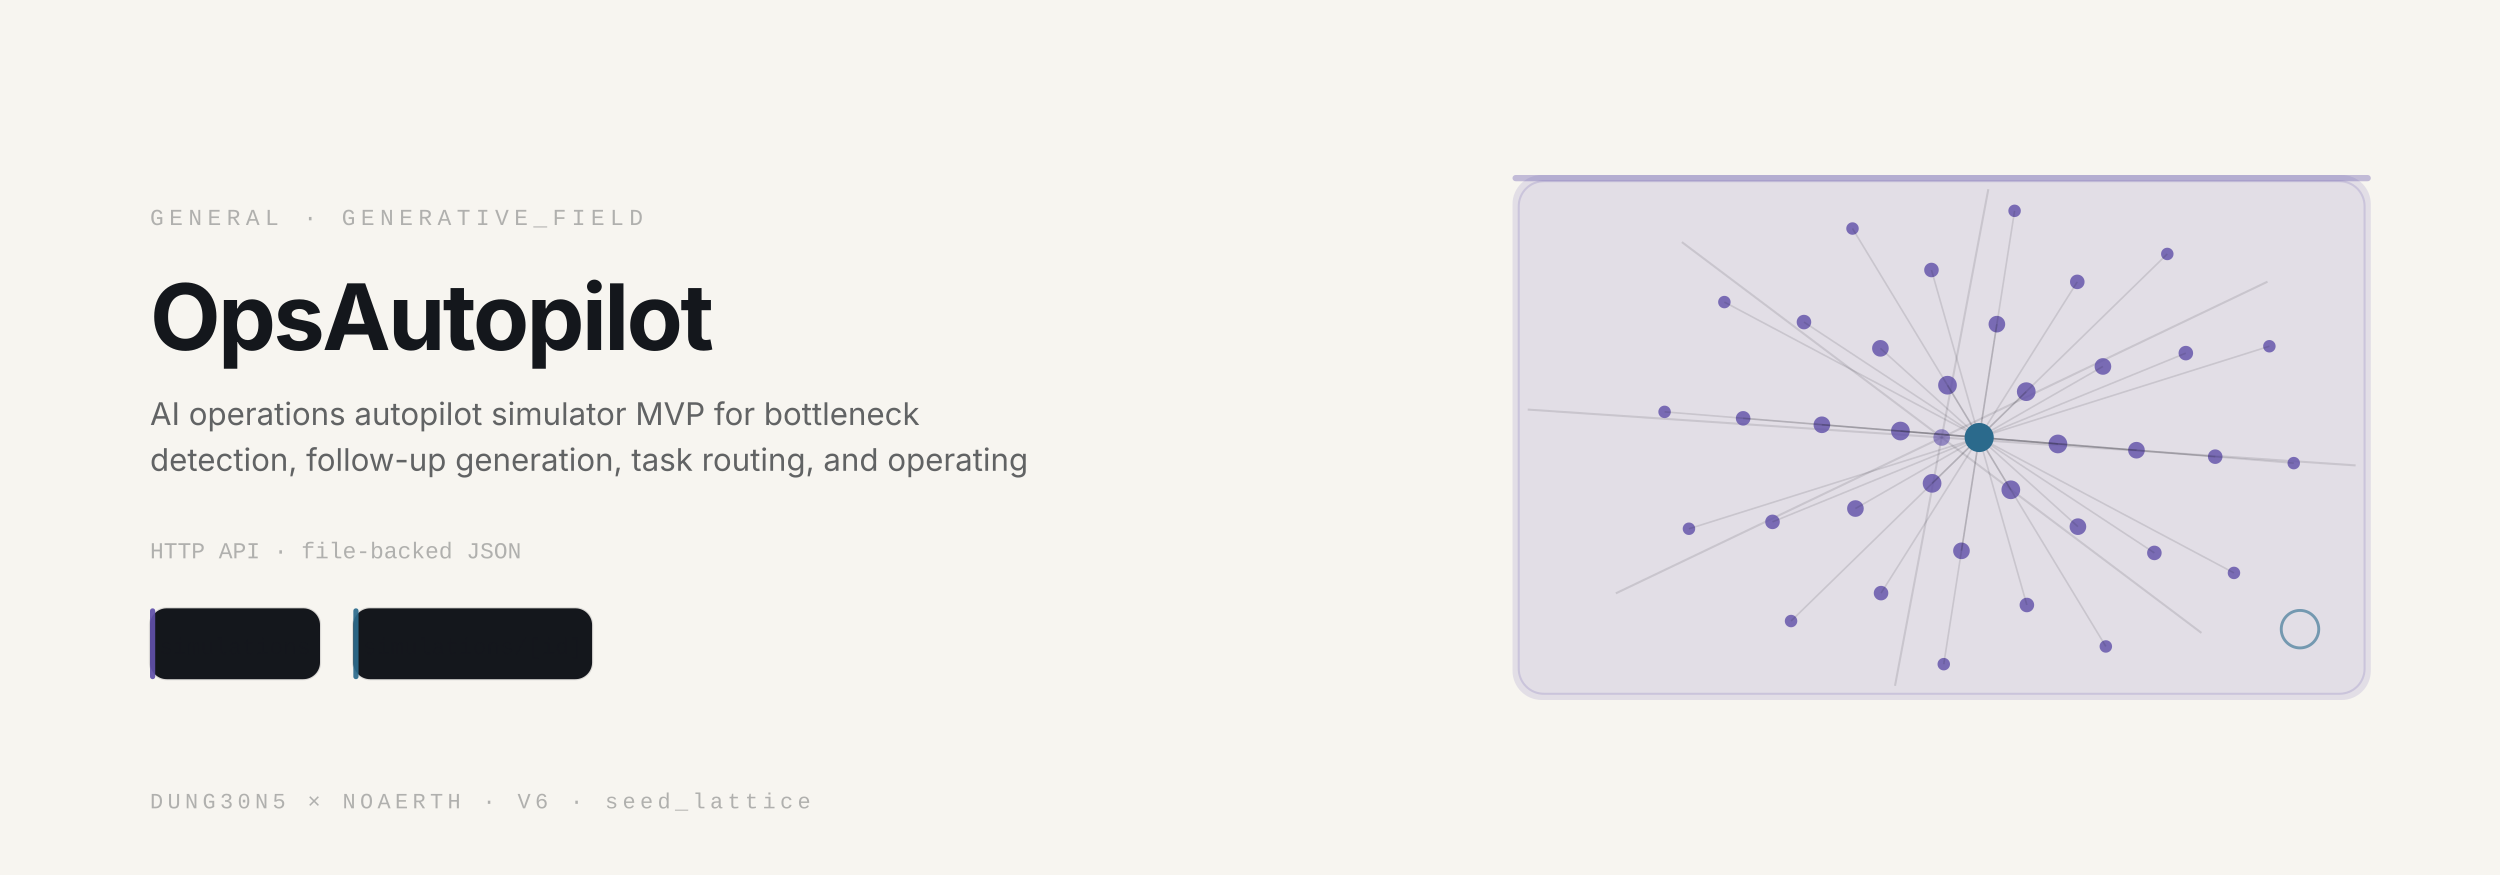
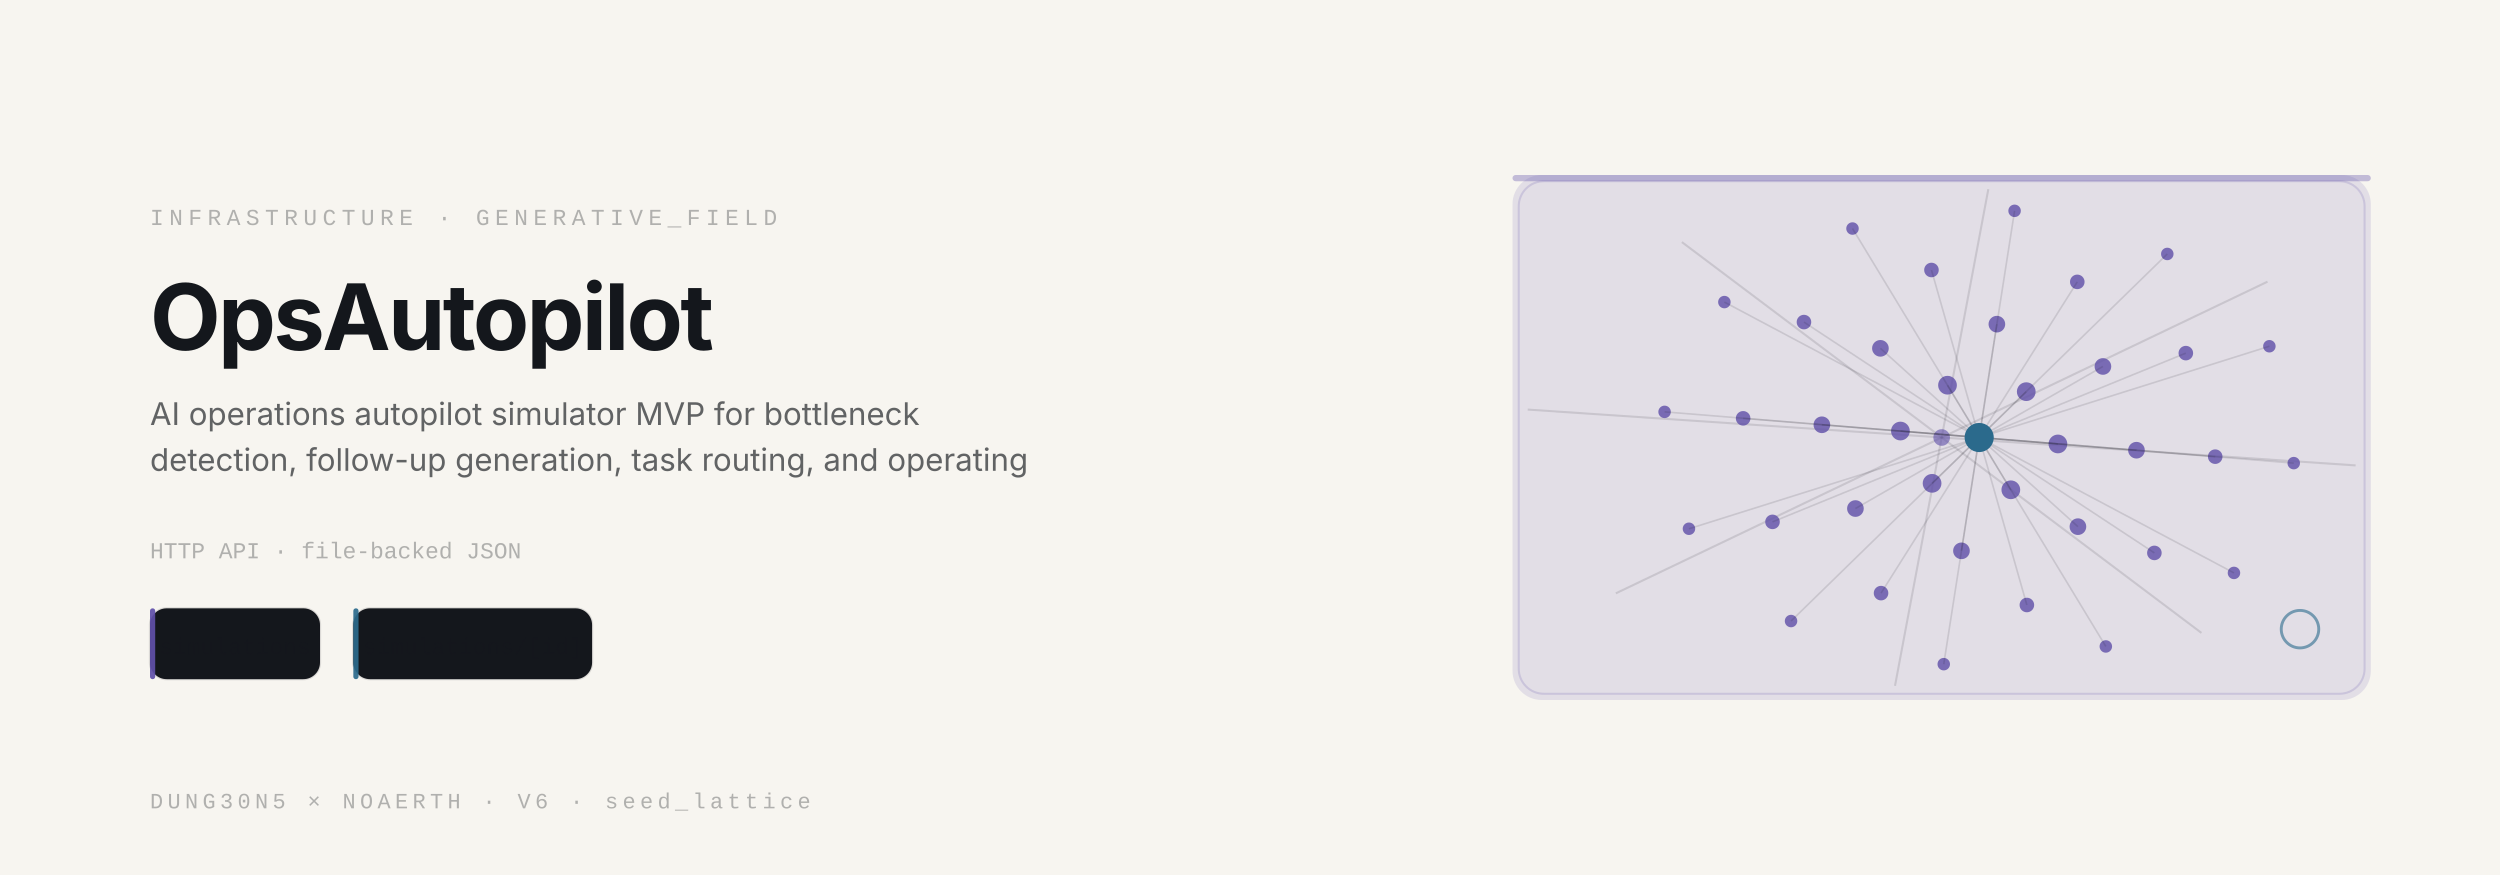
<svg xmlns="http://www.w3.org/2000/svg" viewBox="0 0 1200 420" width="1200" height="420" role="img" aria-label="OpsAutopilot: a seed expands through rings into structured form">
  <rect width="1200" height="420" fill="#f7f5f0" />
-   <text x="72" y="108" font-family="ui-monospace, SFMono-Regular, Menlo, Monaco, Consolas, 'Liberation Mono', monospace" font-size="11" letter-spacing="2.6" fill="#14171c4f">GENERAL · GENERATIVE_FIELD</text>
+   <text x="72" y="108" font-family="ui-monospace, SFMono-Regular, Menlo, Monaco, Consolas, 'Liberation Mono', monospace" font-size="11" letter-spacing="2.6" fill="#14171c4f">INFRASTRUCTURE · GENERATIVE_FIELD</text>
  <text x="72" y="168" font-family="-apple-system, BlinkMacSystemFont, 'Segoe UI', Inter, Helvetica, Arial, sans-serif" font-size="44" font-weight="660" letter-spacing="-1.2" fill="#14171c">OpsAutopilot</text>
  <text x="72" y="204" font-family="-apple-system, BlinkMacSystemFont, 'Segoe UI', Inter, Helvetica, Arial, sans-serif" font-size="15" fill="#14171ca8">AI operations autopilot simulator MVP for bottleneck</text>
  <text x="72" y="226" font-family="-apple-system, BlinkMacSystemFont, 'Segoe UI', Inter, Helvetica, Arial, sans-serif" font-size="15" fill="#14171ca8">detection, follow-up generation, task routing, and operating</text>
  <text x="72" y="268" font-family="ui-monospace, SFMono-Regular, Menlo, Monaco, Consolas, 'Liberation Mono', monospace" font-size="11" fill="#14171c4f">HTTP API · file-backed JSON</text>
  <rect x="72.0" y="292.0" width="81.6" height="34.0" rx="8" fill="#14171c" stroke="#14171c1f" stroke-width="1.1" />
  <rect x="72.0" y="292.0" width="2.5" height="34.0" rx="1.2" fill="#5f4fa8" opacity="0.92" />
  <text x="112.8" y="314" font-family="ui-monospace, SFMono-Regular, Menlo, Monaco, Consolas, 'Liberation Mono', monospace" font-size="11" fill="#14171c" fill-opacity="0.82" text-anchor="middle">simulations</text>
  <rect x="169.6" y="292.0" width="114.6" height="34.0" rx="8" fill="#14171c" stroke="#14171c1f" stroke-width="1.1" />
  <rect x="169.6" y="292.0" width="2.5" height="34.0" rx="1.2" fill="#2b6a8c" opacity="0.92" />
  <text x="226.9" y="314" font-family="ui-monospace, SFMono-Regular, Menlo, Monaco, Consolas, 'Liberation Mono', monospace" font-size="11" fill="#14171c" fill-opacity="0.82" text-anchor="middle">simulations/[id]</text>
  <rect x="726.0" y="84.0" width="412.0" height="252.0" rx="14" fill="#5f4fa8" fill-opacity="0.14" />
  <rect x="729.0" y="87.0" width="406.0" height="246.0" rx="12" fill="none" stroke="#5f4fa8" stroke-width="1" stroke-opacity="0.18" />
  <line x1="932.0" y1="210.0" x2="1130.7" y2="223.4" stroke="#14171c1f" stroke-width="1" />
  <line x1="932.0" y1="210.0" x2="1056.7" y2="303.8" stroke="#14171c1f" stroke-width="1" />
  <line x1="932.0" y1="210.0" x2="909.6" y2="329.2" stroke="#14171c1f" stroke-width="1" />
  <line x1="932.0" y1="210.0" x2="775.6" y2="284.8" stroke="#14171c1f" stroke-width="1" />
  <line x1="932.0" y1="210.0" x2="733.3" y2="196.6" stroke="#14171c1f" stroke-width="1" />
  <line x1="932.0" y1="210.0" x2="807.3" y2="116.2" stroke="#14171c1f" stroke-width="1" />
  <line x1="932.0" y1="210.0" x2="954.4" y2="90.8" stroke="#14171c1f" stroke-width="1" />
  <line x1="932.0" y1="210.0" x2="1088.4" y2="135.2" stroke="#14171c1f" stroke-width="1" />
  <circle cx="932.0" cy="210.0" r="4" fill="#5f4fa8" opacity="0.6" />
  <rect x="726.0" y="84.0" width="412.0" height="3" rx="1.5" fill="#5f4fa8" opacity="0.35" />
  <circle cx="1104.0" cy="302.0" r="9" fill="none" stroke="#2b6a8c" stroke-width="1.4" opacity="0.6" />
  <circle cx="987.8" cy="213.1" r="4.5" fill="#5f4fa8" opacity="0.8" />
  <line x1="950" y1="210" x2="987.8" y2="213.1" stroke="#14171c1f" stroke-width="0.8" />
  <circle cx="965.2" cy="235.1" r="4.5" fill="#5f4fa8" opacity="0.8" />
  <line x1="950" y1="210" x2="965.2" y2="235.1" stroke="#14171c1f" stroke-width="0.8" />
  <circle cx="927.4" cy="232.0" r="4.5" fill="#5f4fa8" opacity="0.8" />
  <line x1="950" y1="210" x2="927.4" y2="232.0" stroke="#14171c1f" stroke-width="0.8" />
  <circle cx="912.2" cy="206.9" r="4.5" fill="#5f4fa8" opacity="0.8" />
  <line x1="950" y1="210" x2="912.2" y2="206.9" stroke="#14171c1f" stroke-width="0.8" />
  <circle cx="934.8" cy="184.9" r="4.5" fill="#5f4fa8" opacity="0.8" />
  <line x1="950" y1="210" x2="934.8" y2="184.9" stroke="#14171c1f" stroke-width="0.8" />
  <circle cx="972.6" cy="188.0" r="4.5" fill="#5f4fa8" opacity="0.8" />
  <line x1="950" y1="210" x2="972.6" y2="188.0" stroke="#14171c1f" stroke-width="0.8" />
  <circle cx="1025.5" cy="216.1" r="4.0" fill="#5f4fa8" opacity="0.8" />
  <line x1="950" y1="210" x2="1025.5" y2="216.1" stroke="#14171c1f" stroke-width="0.8" />
  <circle cx="997.4" cy="252.8" r="4.0" fill="#5f4fa8" opacity="0.8" />
  <line x1="950" y1="210" x2="997.4" y2="252.8" stroke="#14171c1f" stroke-width="0.8" />
  <circle cx="941.5" cy="264.4" r="4.0" fill="#5f4fa8" opacity="0.8" />
  <line x1="950" y1="210" x2="941.5" y2="264.4" stroke="#14171c1f" stroke-width="0.8" />
  <circle cx="890.6" cy="244.1" r="4.0" fill="#5f4fa8" opacity="0.8" />
  <line x1="950" y1="210" x2="890.6" y2="244.1" stroke="#14171c1f" stroke-width="0.8" />
  <circle cx="874.5" cy="203.9" r="4.0" fill="#5f4fa8" opacity="0.8" />
  <line x1="950" y1="210" x2="874.5" y2="203.9" stroke="#14171c1f" stroke-width="0.8" />
  <circle cx="902.6" cy="167.2" r="4.0" fill="#5f4fa8" opacity="0.8" />
  <line x1="950" y1="210" x2="902.6" y2="167.2" stroke="#14171c1f" stroke-width="0.8" />
  <circle cx="958.5" cy="155.6" r="4.0" fill="#5f4fa8" opacity="0.8" />
  <line x1="950" y1="210" x2="958.5" y2="155.6" stroke="#14171c1f" stroke-width="0.8" />
  <circle cx="1009.4" cy="175.9" r="4.0" fill="#5f4fa8" opacity="0.8" />
  <line x1="950" y1="210" x2="1009.4" y2="175.9" stroke="#14171c1f" stroke-width="0.8" />
  <circle cx="1063.3" cy="219.2" r="3.5" fill="#5f4fa8" opacity="0.8" />
  <line x1="950" y1="210" x2="1063.3" y2="219.2" stroke="#14171c1f" stroke-width="0.8" />
  <circle cx="1034.1" cy="265.4" r="3.5" fill="#5f4fa8" opacity="0.8" />
  <line x1="950" y1="210" x2="1034.1" y2="265.4" stroke="#14171c1f" stroke-width="0.8" />
  <circle cx="972.9" cy="290.4" r="3.5" fill="#5f4fa8" opacity="0.8" />
  <line x1="950" y1="210" x2="972.9" y2="290.4" stroke="#14171c1f" stroke-width="0.8" />
  <circle cx="902.9" cy="284.7" r="3.5" fill="#5f4fa8" opacity="0.8" />
  <line x1="950" y1="210" x2="902.9" y2="284.7" stroke="#14171c1f" stroke-width="0.8" />
  <circle cx="850.8" cy="250.5" r="3.5" fill="#5f4fa8" opacity="0.8" />
  <line x1="950" y1="210" x2="850.8" y2="250.5" stroke="#14171c1f" stroke-width="0.8" />
  <circle cx="836.7" cy="200.8" r="3.5" fill="#5f4fa8" opacity="0.8" />
  <line x1="950" y1="210" x2="836.7" y2="200.8" stroke="#14171c1f" stroke-width="0.8" />
  <circle cx="865.9" cy="154.6" r="3.5" fill="#5f4fa8" opacity="0.8" />
  <line x1="950" y1="210" x2="865.9" y2="154.6" stroke="#14171c1f" stroke-width="0.8" />
  <circle cx="927.1" cy="129.6" r="3.5" fill="#5f4fa8" opacity="0.8" />
  <line x1="950" y1="210" x2="927.1" y2="129.6" stroke="#14171c1f" stroke-width="0.8" />
  <circle cx="997.1" cy="135.3" r="3.5" fill="#5f4fa8" opacity="0.8" />
  <line x1="950" y1="210" x2="997.1" y2="135.3" stroke="#14171c1f" stroke-width="0.8" />
  <circle cx="1049.2" cy="169.5" r="3.5" fill="#5f4fa8" opacity="0.8" />
  <line x1="950" y1="210" x2="1049.2" y2="169.5" stroke="#14171c1f" stroke-width="0.8" />
  <circle cx="1101.0" cy="222.3" r="3.0" fill="#5f4fa8" opacity="0.8" />
  <line x1="950" y1="210" x2="1101.0" y2="222.3" stroke="#14171c1f" stroke-width="0.8" />
  <circle cx="1072.3" cy="275.0" r="3.0" fill="#5f4fa8" opacity="0.8" />
  <line x1="950" y1="210" x2="1072.3" y2="275.0" stroke="#14171c1f" stroke-width="0.8" />
  <circle cx="1010.8" cy="310.3" r="3.0" fill="#5f4fa8" opacity="0.8" />
  <line x1="950" y1="210" x2="1010.8" y2="310.3" stroke="#14171c1f" stroke-width="0.8" />
  <circle cx="933.0" cy="318.8" r="3.0" fill="#5f4fa8" opacity="0.8" />
  <line x1="950" y1="210" x2="933.0" y2="318.8" stroke="#14171c1f" stroke-width="0.8" />
  <circle cx="859.7" cy="298.1" r="3.0" fill="#5f4fa8" opacity="0.8" />
  <line x1="950" y1="210" x2="859.7" y2="298.1" stroke="#14171c1f" stroke-width="0.8" />
  <circle cx="810.7" cy="253.8" r="3.0" fill="#5f4fa8" opacity="0.8" />
  <line x1="950" y1="210" x2="810.7" y2="253.8" stroke="#14171c1f" stroke-width="0.8" />
  <circle cx="799.0" cy="197.7" r="3.0" fill="#5f4fa8" opacity="0.8" />
  <line x1="950" y1="210" x2="799.0" y2="197.7" stroke="#14171c1f" stroke-width="0.8" />
  <circle cx="827.7" cy="145.0" r="3.0" fill="#5f4fa8" opacity="0.8" />
  <line x1="950" y1="210" x2="827.7" y2="145.0" stroke="#14171c1f" stroke-width="0.8" />
  <circle cx="889.2" cy="109.7" r="3.0" fill="#5f4fa8" opacity="0.8" />
  <line x1="950" y1="210" x2="889.2" y2="109.7" stroke="#14171c1f" stroke-width="0.8" />
  <circle cx="967.0" cy="101.2" r="3.0" fill="#5f4fa8" opacity="0.8" />
  <line x1="950" y1="210" x2="967.0" y2="101.2" stroke="#14171c1f" stroke-width="0.8" />
  <circle cx="1040.3" cy="121.9" r="3.0" fill="#5f4fa8" opacity="0.8" />
  <line x1="950" y1="210" x2="1040.3" y2="121.9" stroke="#14171c1f" stroke-width="0.8" />
  <circle cx="1089.3" cy="166.2" r="3.0" fill="#5f4fa8" opacity="0.8" />
  <line x1="950" y1="210" x2="1089.3" y2="166.2" stroke="#14171c1f" stroke-width="0.8" />
  <circle cx="950" cy="210" r="7" fill="#2b6a8c" />
  <text x="72" y="388" font-family="ui-monospace, SFMono-Regular, Menlo, Monaco, Consolas, 'Liberation Mono', monospace" font-size="10.5" letter-spacing="2.1" fill="#14171c4f">DUNG30N5 × NOAERTH · V6 · seed_lattice</text>
</svg>
